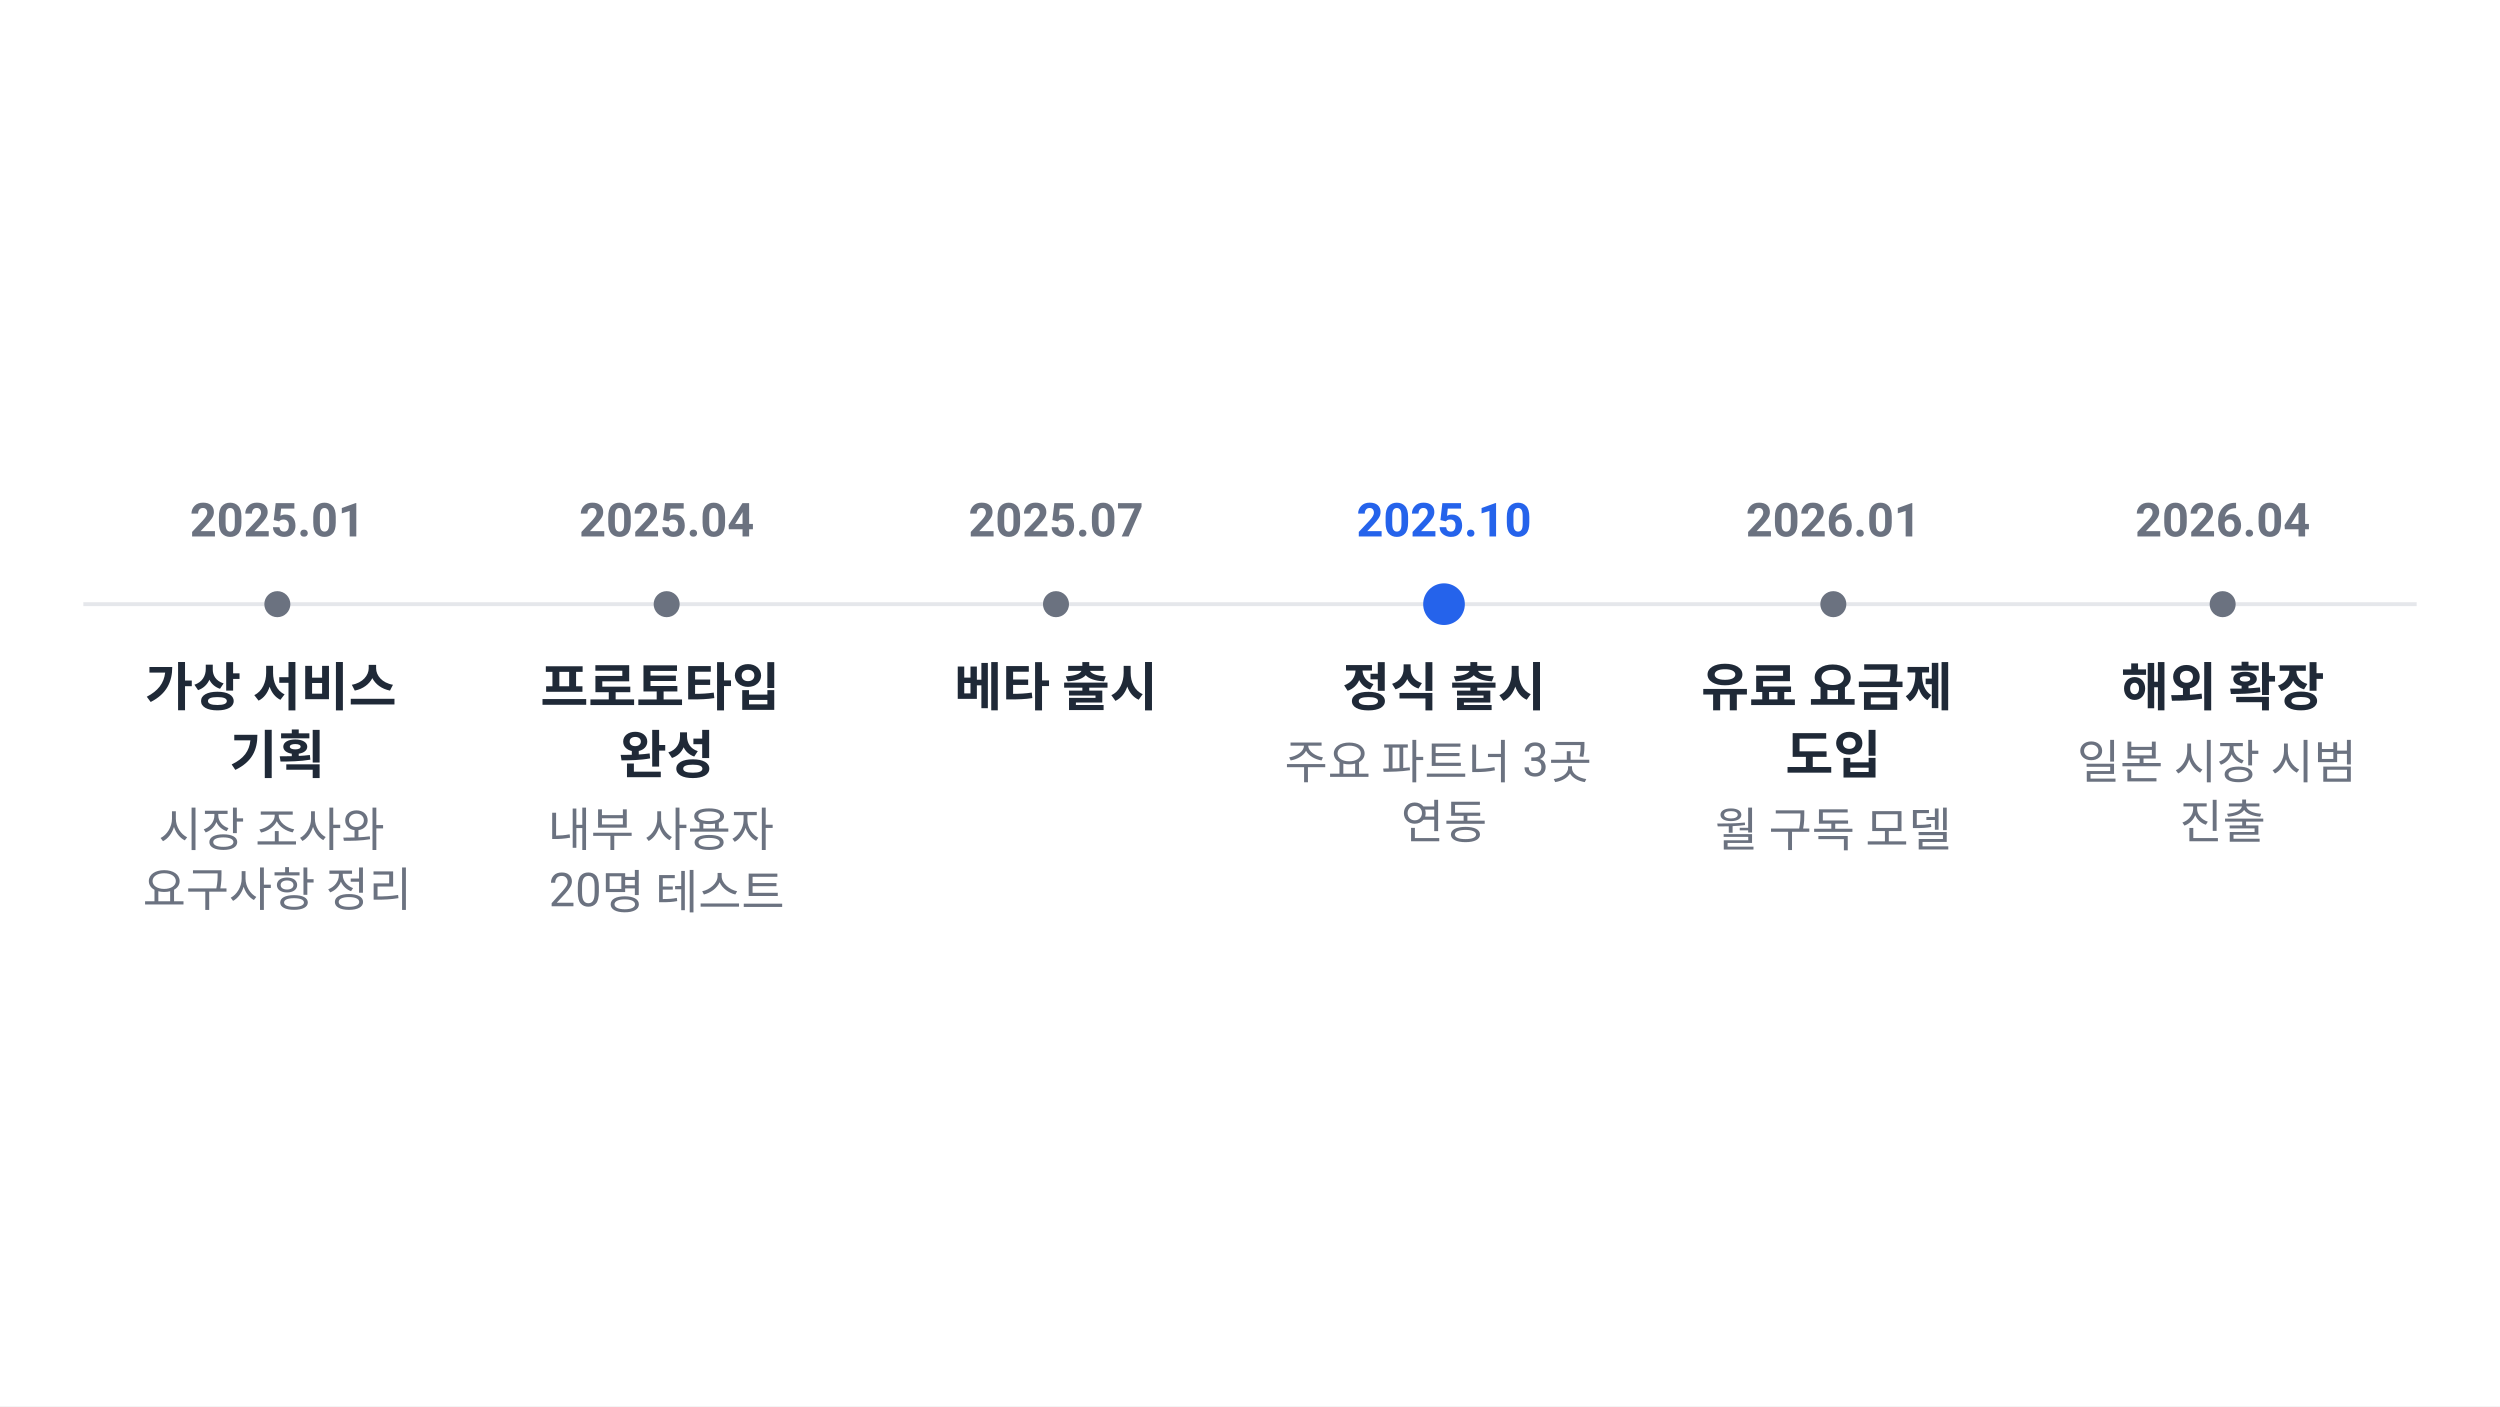
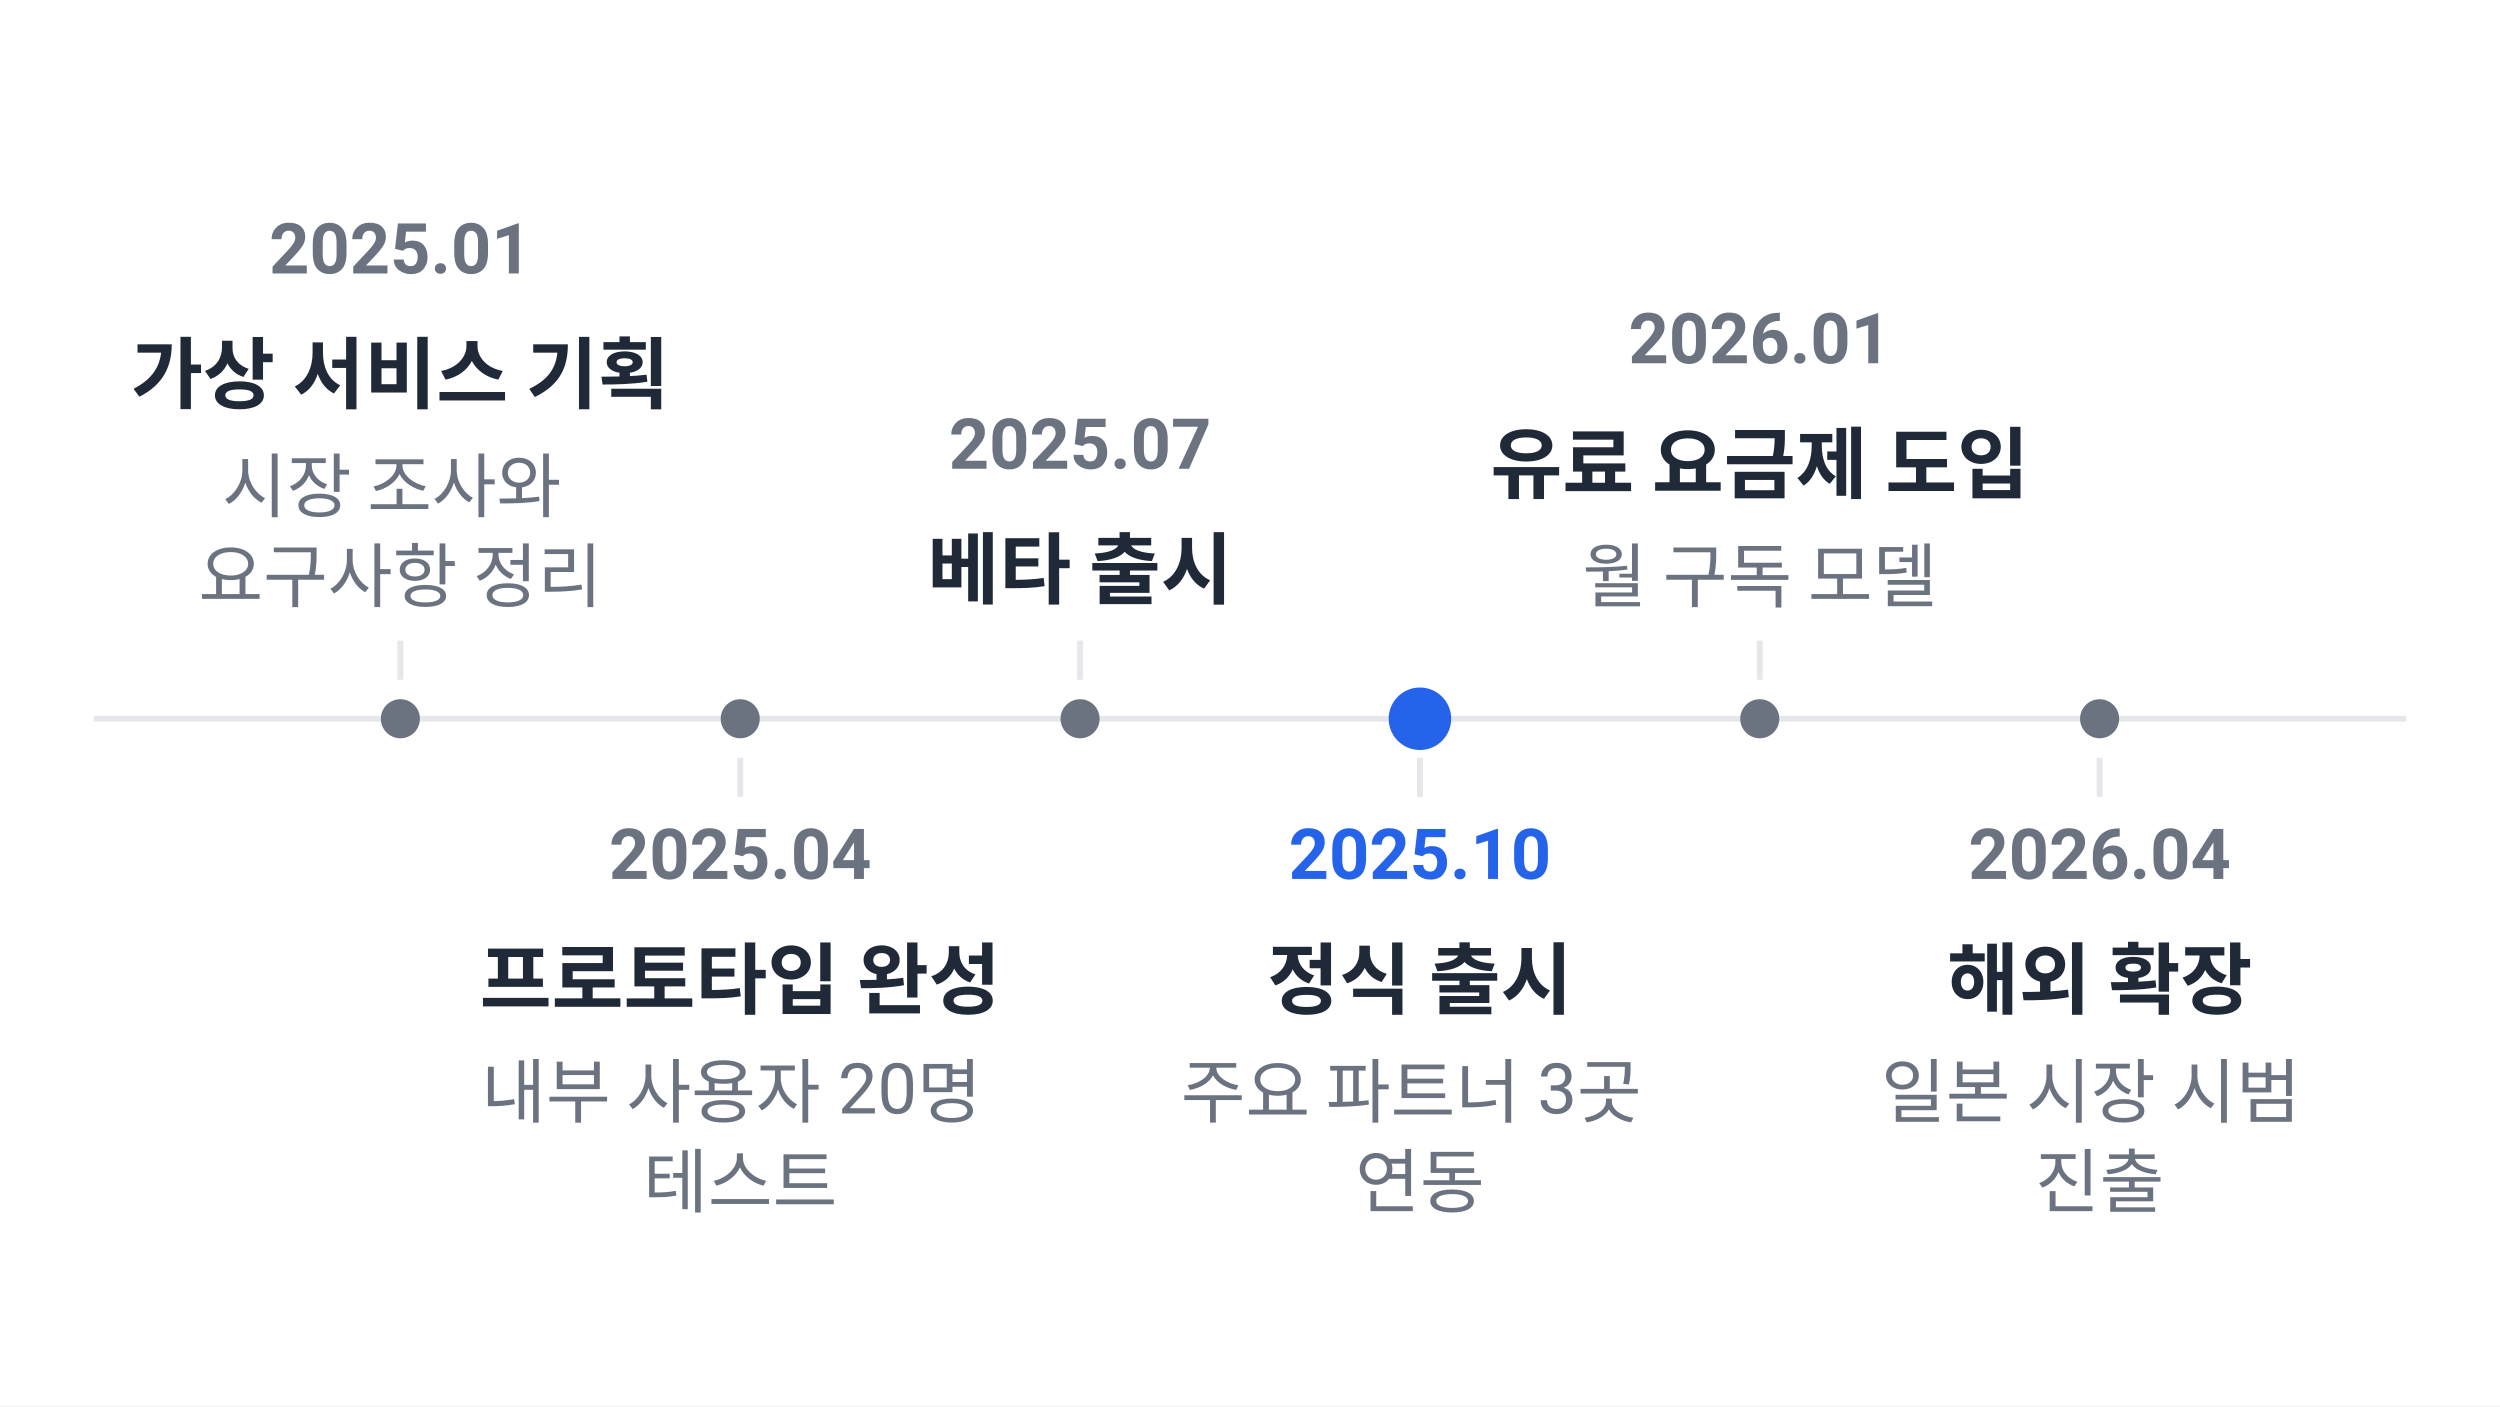
- <svg xmlns="http://www.w3.org/2000/svg" viewBox="0 0 960 540" width="960" height="540" font-family="Pretendard, -apple-system, 'Segoe UI', Roboto, sans-serif">
+ <svg xmlns="http://www.w3.org/2000/svg" viewBox="0 0 640 360" width="640" height="360" font-family="Pretendard, -apple-system, 'Segoe UI', Roboto, sans-serif">
  <defs>
    <marker id="wb-arrow-6B7280" viewBox="0 0 8 8" refX="7" refY="4" markerWidth="8" markerHeight="8" orient="auto">
      <path d="M0 0L8 4L0 8z" fill="#6B7280" />
    </marker>
  </defs>
-   <rect width="960" height="540" fill="#FFFFFF" />
-   <line x1="32" y1="232" x2="928" y2="232" stroke="#E5E7EB" stroke-width="1.5" />
-   <circle cx="106.5" cy="232" r="5" fill="#6B7280" />
+   <rect width="640" height="360" fill="#FFFFFF" />
+   <line x1="24" y1="184" x2="616" y2="184" stroke="#E5E7EB" stroke-width="1.5" />
+   <circle cx="102.5" cy="184" r="5" fill="#6B7280" />
+   <line x1="102.5" y1="164" x2="102.5" y2="174" stroke="#E5E7EB" stroke-width="1.5" />
  <text font-size="18" font-weight="700" fill="#6B7280" text-anchor="middle">
-     <tspan x="106.5" y="206">2025.01</tspan>
+     <tspan x="102.5" y="70">2025.01</tspan>
  </text>
  <text font-size="20" font-weight="600" fill="#1F2937" text-anchor="middle">
-     <tspan x="106.5" y="271">가상 서비스</tspan>
-     <tspan x="106.5" y="297">기획</tspan>
+     <tspan x="102.5" y="103">가상 서비스 기획</tspan>
  </text>
  <text font-size="18" font-weight="400" fill="#6B7280" text-anchor="middle">
-     <tspan x="106.5" y="325">시장 조사와</tspan>
-     <tspan x="106.5" y="348">요구사항 정리</tspan>
+     <tspan x="102.5" y="131">시장 조사와</tspan>
+     <tspan x="102.5" y="154">요구사항 정리</tspan>
  </text>
-   <circle cx="256" cy="232" r="5" fill="#6B7280" />
+   <circle cx="189.5" cy="184" r="5" fill="#6B7280" />
+   <line x1="189.5" y1="194" x2="189.5" y2="204" stroke="#E5E7EB" stroke-width="1.5" />
  <text font-size="18" font-weight="700" fill="#6B7280" text-anchor="middle">
-     <tspan x="256" y="206">2025.04</tspan>
+     <tspan x="189.5" y="225">2025.04</tspan>
  </text>
  <text font-size="20" font-weight="600" fill="#1F2937" text-anchor="middle">
-     <tspan x="256" y="271">프로토타입</tspan>
-     <tspan x="256" y="297">완성</tspan>
+     <tspan x="189.5" y="258">프로토타입 완성</tspan>
  </text>
  <text font-size="18" font-weight="400" fill="#6B7280" text-anchor="middle">
-     <tspan x="256" y="325">내부 사용자</tspan>
-     <tspan x="256" y="348">20명 테스트</tspan>
+     <tspan x="189.5" y="286">내부 사용자 20명</tspan>
+     <tspan x="189.5" y="309">테스트</tspan>
  </text>
-   <circle cx="405.5" cy="232" r="5" fill="#6B7280" />
+   <circle cx="276.5" cy="184" r="5" fill="#6B7280" />
+   <line x1="276.5" y1="164" x2="276.5" y2="174" stroke="#E5E7EB" stroke-width="1.5" />
  <text font-size="18" font-weight="700" fill="#6B7280" text-anchor="middle">
-     <tspan x="405.5" y="206">2025.07</tspan>
+     <tspan x="276.5" y="120">2025.07</tspan>
  </text>
  <text font-size="20" font-weight="600" fill="#1F2937" text-anchor="middle">
-     <tspan x="405.5" y="271">베타 출시</tspan>
+     <tspan x="276.5" y="153">베타 출시</tspan>
  </text>
-   <circle cx="554.5" cy="232" r="8" fill="#2563EB" />
+   <circle cx="363.5" cy="184" r="8" fill="#2563EB" />
+   <line x1="363.5" y1="194" x2="363.5" y2="204" stroke="#E5E7EB" stroke-width="1.5" />
  <text font-size="18" font-weight="700" fill="#2563EB" text-anchor="middle">
-     <tspan x="554.5" y="206">2025.10</tspan>
+     <tspan x="363.5" y="225">2025.10</tspan>
  </text>
  <text font-size="20" font-weight="600" fill="#1F2937" text-anchor="middle">
-     <tspan x="554.5" y="271">정식 출시</tspan>
+     <tspan x="363.5" y="258">정식 출시</tspan>
  </text>
  <text font-size="18" font-weight="400" fill="#6B7280" text-anchor="middle">
-     <tspan x="554.5" y="299">주요 파트너 3곳</tspan>
-     <tspan x="554.5" y="322">연동</tspan>
+     <tspan x="363.5" y="286">주요 파트너 3곳</tspan>
+     <tspan x="363.5" y="309">연동</tspan>
  </text>
-   <circle cx="704" cy="232" r="5" fill="#6B7280" />
+   <circle cx="450.5" cy="184" r="5" fill="#6B7280" />
+   <line x1="450.5" y1="164" x2="450.5" y2="174" stroke="#E5E7EB" stroke-width="1.5" />
  <text font-size="18" font-weight="700" fill="#6B7280" text-anchor="middle">
-     <tspan x="704" y="206">2026.01</tspan>
+     <tspan x="450.5" y="93">2026.01</tspan>
  </text>
  <text font-size="20" font-weight="600" fill="#1F2937" text-anchor="middle">
-     <tspan x="704" y="271">유료 요금제</tspan>
-     <tspan x="704" y="297">도입</tspan>
+     <tspan x="450.5" y="126">유료 요금제 도입</tspan>
  </text>
  <text font-size="18" font-weight="400" fill="#6B7280" text-anchor="middle">
-     <tspan x="704" y="325">월 구독 모델</tspan>
+     <tspan x="450.5" y="154">월 구독 모델</tspan>
  </text>
-   <circle cx="853.5" cy="232" r="5" fill="#6B7280" />
+   <circle cx="537.5" cy="184" r="5" fill="#6B7280" />
+   <line x1="537.5" y1="194" x2="537.5" y2="204" stroke="#E5E7EB" stroke-width="1.5" />
  <text font-size="18" font-weight="700" fill="#6B7280" text-anchor="middle">
-     <tspan x="853.5" y="206">2026.04</tspan>
+     <tspan x="537.5" y="225">2026.04</tspan>
  </text>
  <text font-size="20" font-weight="600" fill="#1F2937" text-anchor="middle">
-     <tspan x="853.5" y="271">해외 확장</tspan>
+     <tspan x="537.5" y="258">해외 확장</tspan>
  </text>
  <text font-size="18" font-weight="400" fill="#6B7280" text-anchor="middle">
-     <tspan x="853.5" y="299">일본 시장 시범</tspan>
-     <tspan x="853.5" y="322">진출</tspan>
+     <tspan x="537.5" y="286">일본 시장 시범</tspan>
+     <tspan x="537.5" y="309">진출</tspan>
  </text>
</svg>
